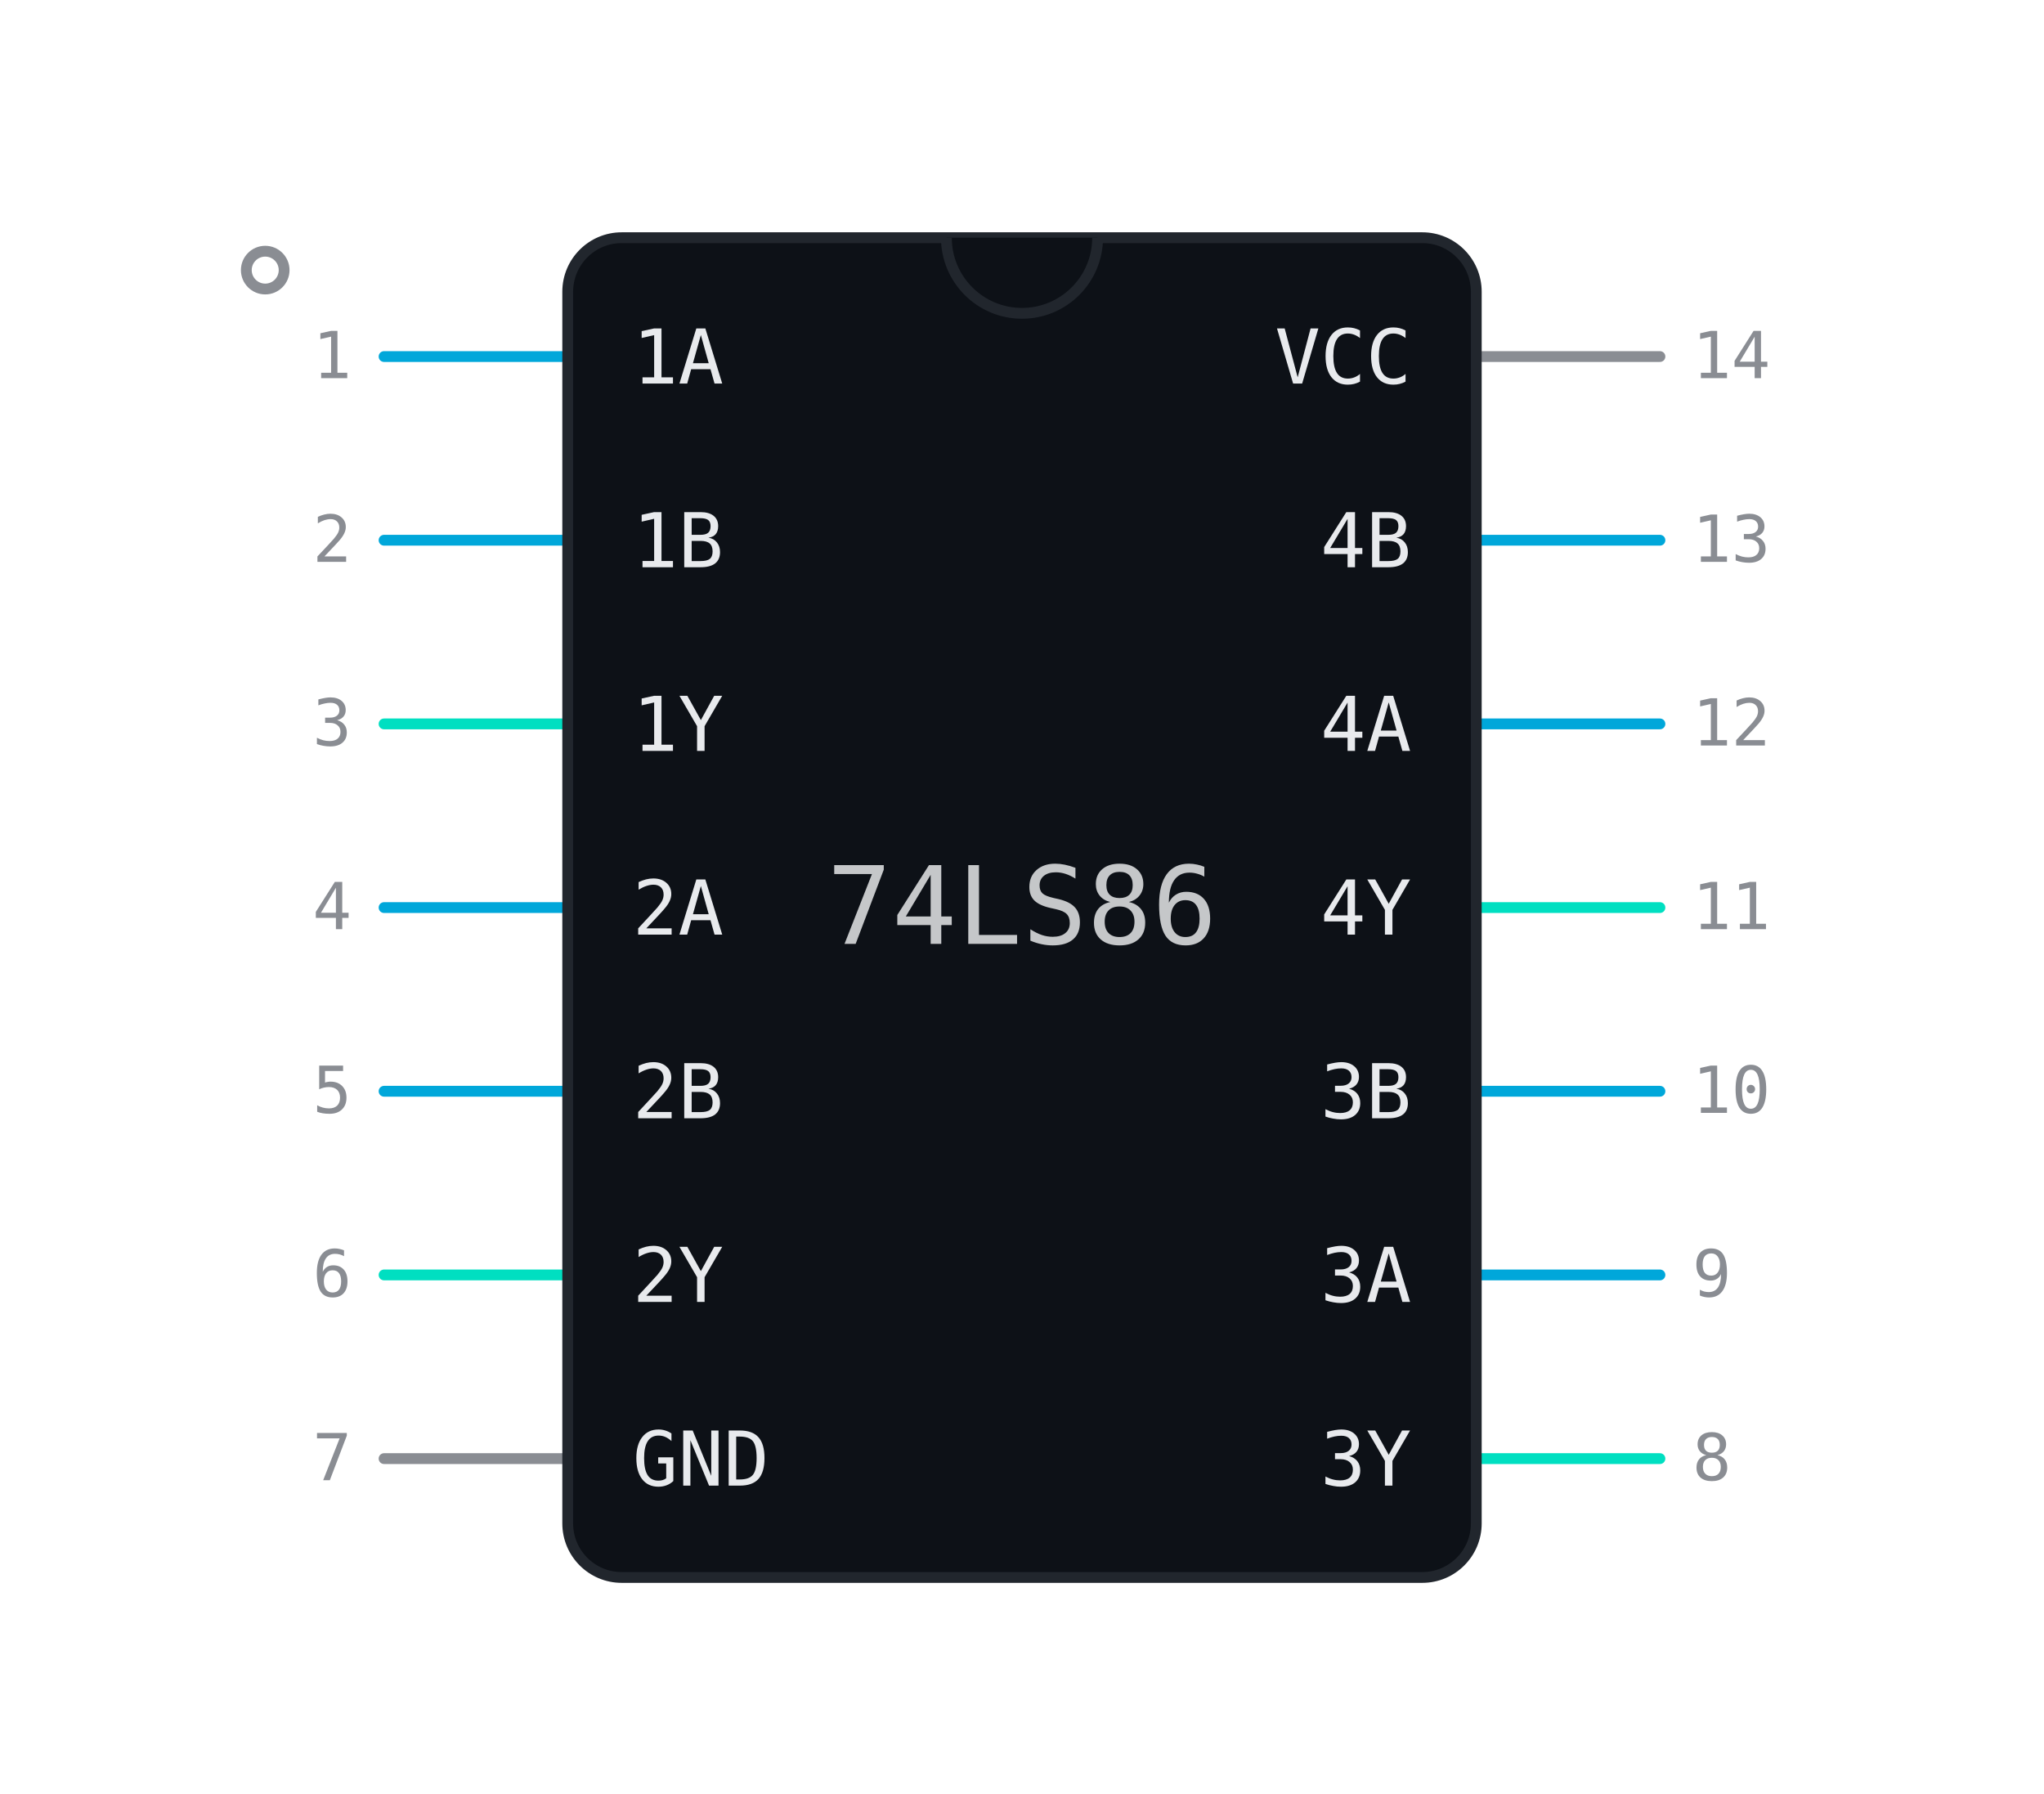
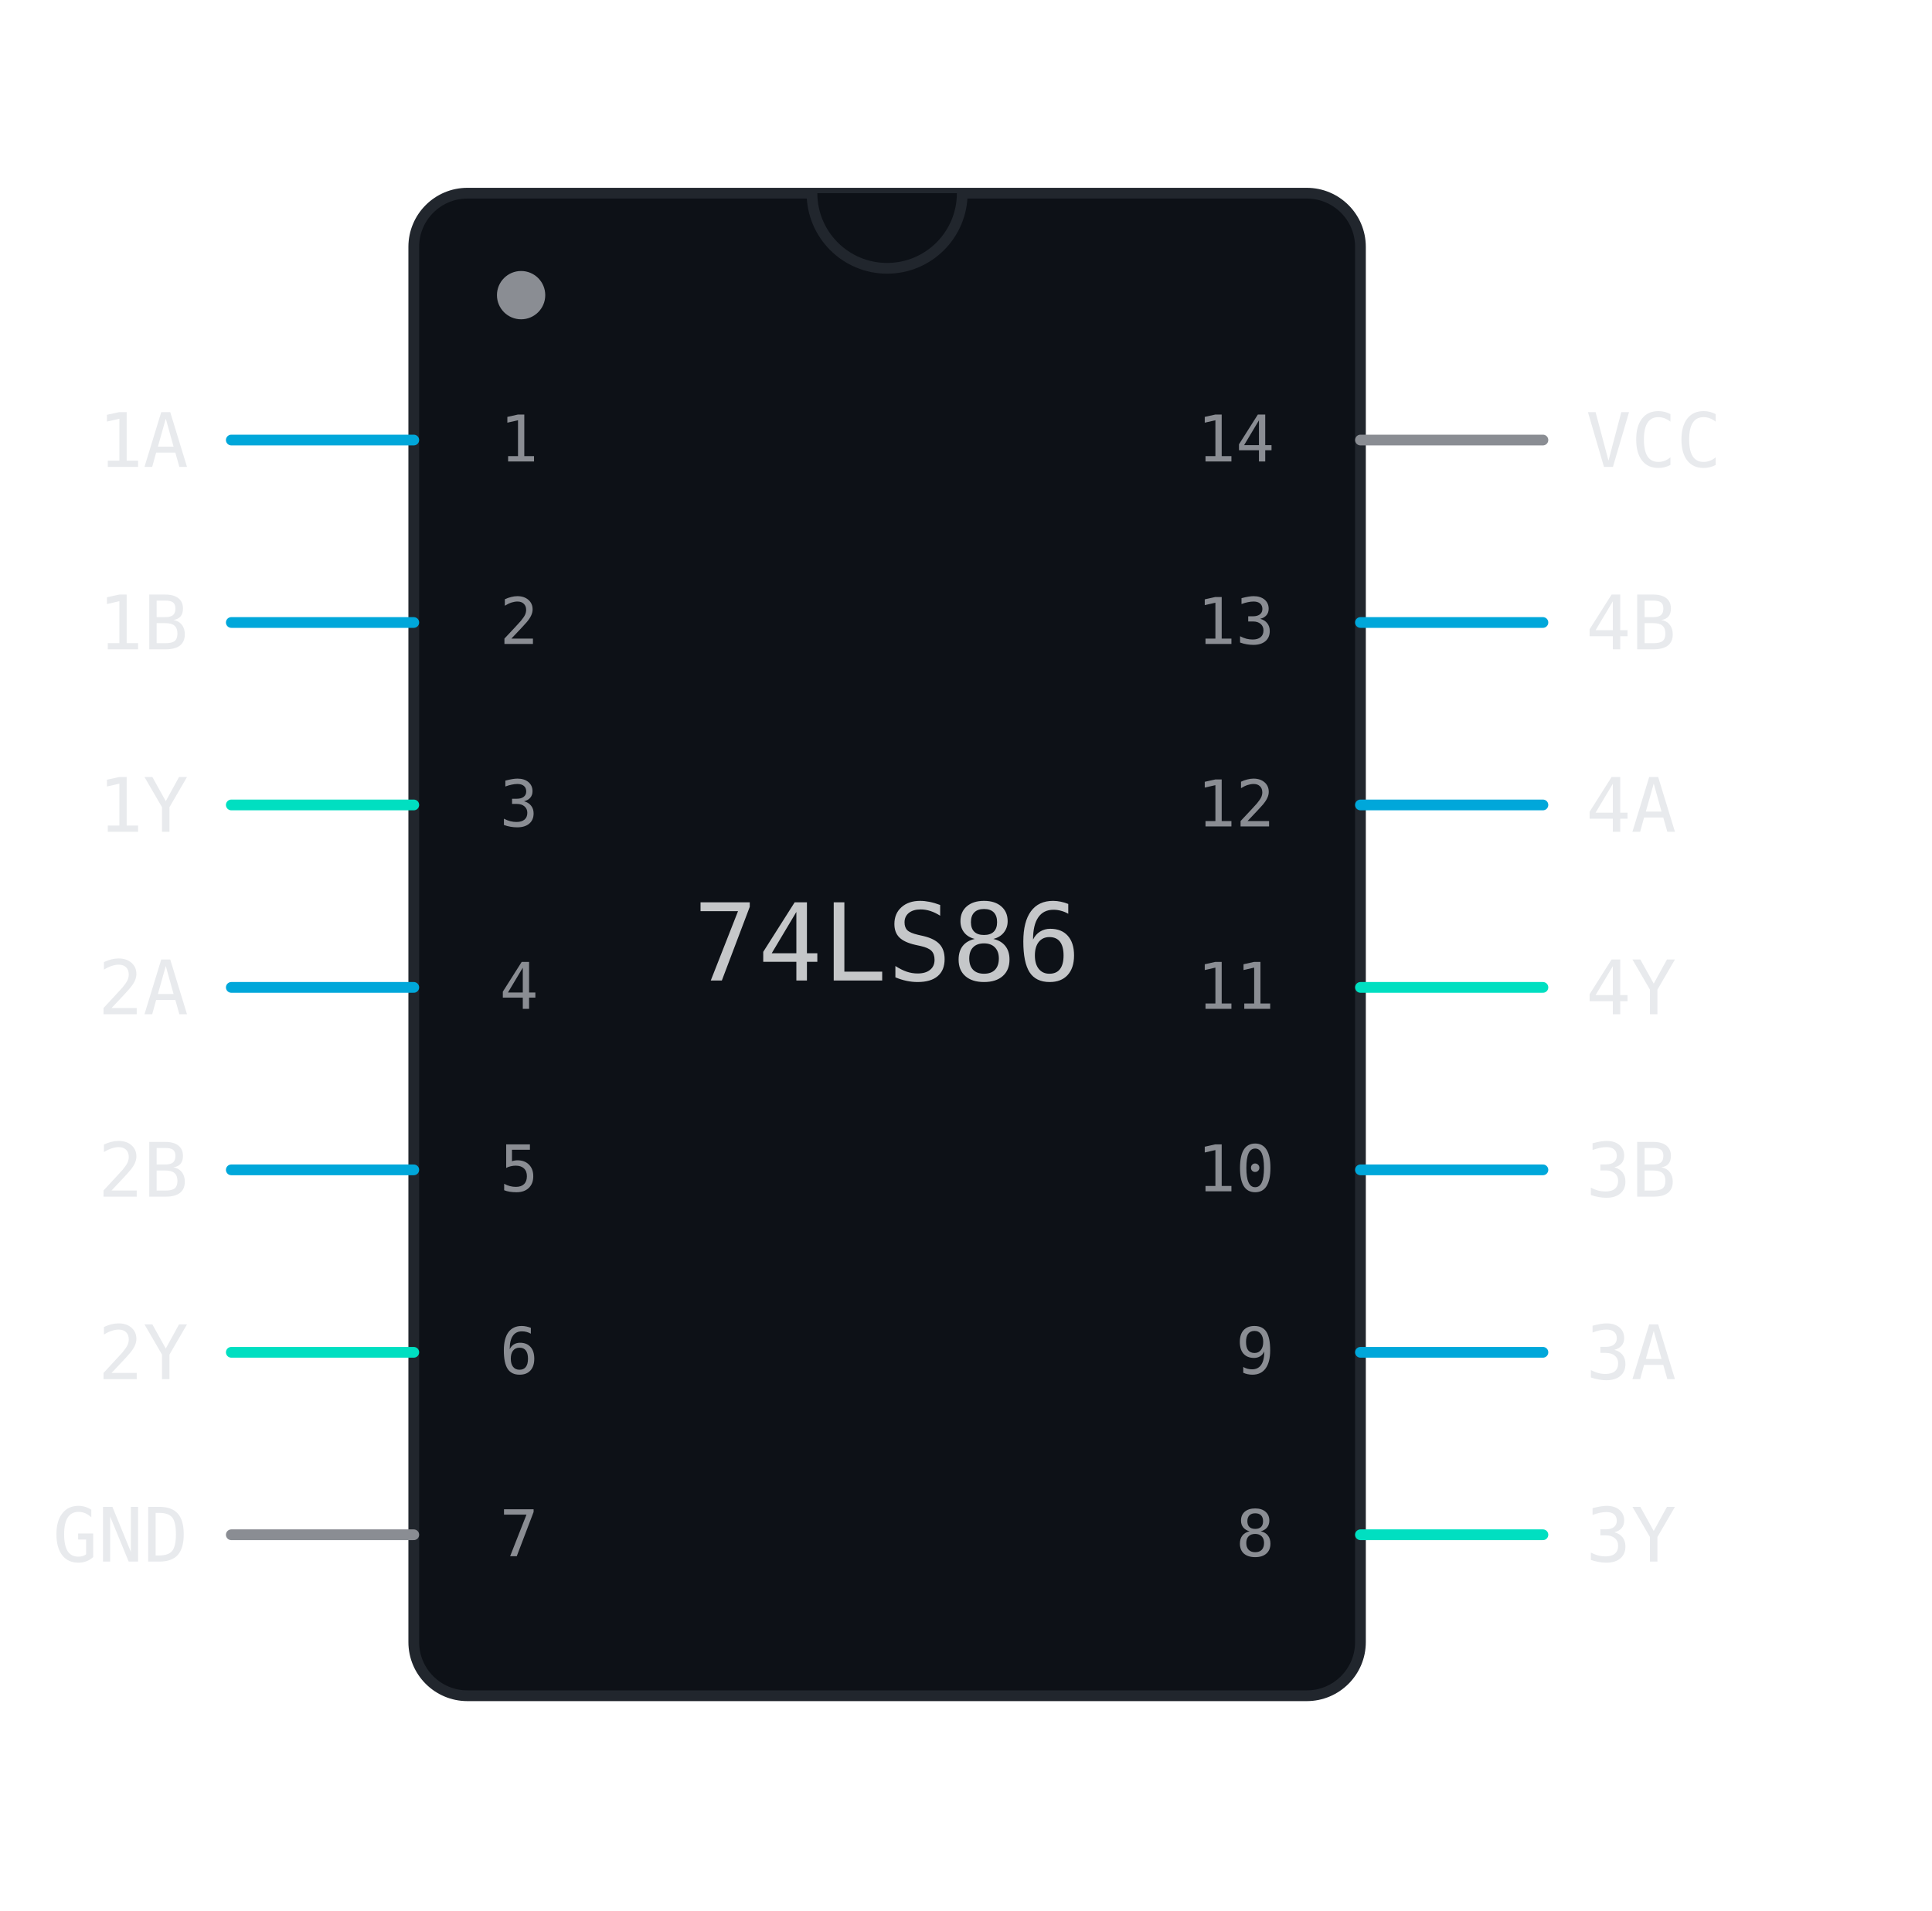
- <svg xmlns="http://www.w3.org/2000/svg" viewBox="0 0 378.4 332" role="img" aria-label="74LS86 pinout">
-   <line x1="71.1" y1="66" x2="105.1" y2="66" stroke="#00a7da" stroke-width="2" stroke-linecap="round" />
-   <text x="65.1" y="70" fill="#8a8d93" font-family="Consolas" font-size="12" font-weight="400" text-anchor="end">1</text>
-   <line x1="71.1" y1="100" x2="105.1" y2="100" stroke="#00a7da" stroke-width="2" stroke-linecap="round" />
-   <text x="65.1" y="104" fill="#8a8d93" font-family="Consolas" font-size="12" font-weight="400" text-anchor="end">2</text>
-   <line x1="71.1" y1="134" x2="105.1" y2="134" stroke="#00dfc1" stroke-width="2" stroke-linecap="round" />
-   <text x="65.1" y="138" fill="#8a8d93" font-family="Consolas" font-size="12" font-weight="400" text-anchor="end">3</text>
-   <line x1="71.1" y1="168" x2="105.1" y2="168" stroke="#00a7da" stroke-width="2" stroke-linecap="round" />
-   <text x="65.1" y="172" fill="#8a8d93" font-family="Consolas" font-size="12" font-weight="400" text-anchor="end">4</text>
-   <line x1="71.1" y1="202" x2="105.1" y2="202" stroke="#00a7da" stroke-width="2" stroke-linecap="round" />
-   <text x="65.1" y="206" fill="#8a8d93" font-family="Consolas" font-size="12" font-weight="400" text-anchor="end">5</text>
-   <line x1="71.1" y1="236" x2="105.1" y2="236" stroke="#00dfc1" stroke-width="2" stroke-linecap="round" />
-   <text x="65.1" y="240" fill="#8a8d93" font-family="Consolas" font-size="12" font-weight="400" text-anchor="end">6</text>
-   <line x1="71.1" y1="270" x2="105.1" y2="270" stroke="#8a8d93" stroke-width="2" stroke-linecap="round" />
-   <text x="65.1" y="274" fill="#8a8d93" font-family="Consolas" font-size="12" font-weight="400" text-anchor="end">7</text>
-   <line x1="273.3" y1="66" x2="307.3" y2="66" stroke="#8a8d93" stroke-width="2" stroke-linecap="round" />
-   <text x="313.3" y="70" fill="#8a8d93" font-family="Consolas" font-size="12" font-weight="400" text-anchor="start">14</text>
-   <line x1="273.3" y1="100" x2="307.3" y2="100" stroke="#00a7da" stroke-width="2" stroke-linecap="round" />
-   <text x="313.3" y="104" fill="#8a8d93" font-family="Consolas" font-size="12" font-weight="400" text-anchor="start">13</text>
-   <line x1="273.3" y1="134" x2="307.3" y2="134" stroke="#00a7da" stroke-width="2" stroke-linecap="round" />
-   <text x="313.3" y="138" fill="#8a8d93" font-family="Consolas" font-size="12" font-weight="400" text-anchor="start">12</text>
-   <line x1="273.3" y1="168" x2="307.3" y2="168" stroke="#00dfc1" stroke-width="2" stroke-linecap="round" />
-   <text x="313.3" y="172" fill="#8a8d93" font-family="Consolas" font-size="12" font-weight="400" text-anchor="start">11</text>
-   <line x1="273.3" y1="202" x2="307.3" y2="202" stroke="#00a7da" stroke-width="2" stroke-linecap="round" />
-   <text x="313.3" y="206" fill="#8a8d93" font-family="Consolas" font-size="12" font-weight="400" text-anchor="start">10</text>
-   <line x1="273.3" y1="236" x2="307.3" y2="236" stroke="#00a7da" stroke-width="2" stroke-linecap="round" />
-   <text x="313.3" y="240" fill="#8a8d93" font-family="Consolas" font-size="12" font-weight="400" text-anchor="start">9</text>
-   <line x1="273.3" y1="270" x2="307.3" y2="270" stroke="#00dfc1" stroke-width="2" stroke-linecap="round" />
-   <text x="313.3" y="274" fill="#8a8d93" font-family="Consolas" font-size="12" font-weight="400" text-anchor="start">8</text>
-   <rect x="105.1" y="44" width="168.2" height="248" rx="10" ry="10" fill="#0d1117" stroke="#21262d" stroke-width="2" />
-   <path d="M175.2,44 A14,14 0 0 0 203.2,44" fill="#0d1117" stroke="#21262d" stroke-width="2" />
-   <circle cx="49.1" cy="50" r="3.5" fill="none" stroke="#8a8d93" stroke-width="2" />
-   <text x="117.1" y="71" fill="#e8eaed" font-family="Consolas" font-size="14" font-weight="400" text-anchor="start">1A</text>
-   <text x="117.1" y="105" fill="#e8eaed" font-family="Consolas" font-size="14" font-weight="400" text-anchor="start">1B</text>
-   <text x="117.1" y="139" fill="#e8eaed" font-family="Consolas" font-size="14" font-weight="400" text-anchor="start">1Y</text>
-   <text x="117.1" y="173" fill="#e8eaed" font-family="Consolas" font-size="14" font-weight="400" text-anchor="start">2A</text>
-   <text x="117.1" y="207" fill="#e8eaed" font-family="Consolas" font-size="14" font-weight="400" text-anchor="start">2B</text>
-   <text x="117.1" y="241" fill="#e8eaed" font-family="Consolas" font-size="14" font-weight="400" text-anchor="start">2Y</text>
-   <text x="117.1" y="275" fill="#e8eaed" font-family="Consolas" font-size="14" font-weight="400" text-anchor="start">GND</text>
-   <text x="261.3" y="71" fill="#e8eaed" font-family="Consolas" font-size="14" font-weight="400" text-anchor="end">VCC</text>
-   <text x="261.3" y="105" fill="#e8eaed" font-family="Consolas" font-size="14" font-weight="400" text-anchor="end">4B</text>
-   <text x="261.3" y="139" fill="#e8eaed" font-family="Consolas" font-size="14" font-weight="400" text-anchor="end">4A</text>
-   <text x="261.3" y="173" fill="#e8eaed" font-family="Consolas" font-size="14" font-weight="400" text-anchor="end">4Y</text>
-   <text x="261.3" y="207" fill="#e8eaed" font-family="Consolas" font-size="14" font-weight="400" text-anchor="end">3B</text>
-   <text x="261.3" y="241" fill="#e8eaed" font-family="Consolas" font-size="14" font-weight="400" text-anchor="end">3A</text>
-   <text x="261.3" y="275" fill="#e8eaed" font-family="Consolas" font-size="14" font-weight="400" text-anchor="end">3Y</text>
-   <text x="189.2" y="174.72" fill="#c5c7c9" font-family="Consolas" font-size="20" font-weight="400" text-anchor="middle">74LS86</text>
+ <svg xmlns="http://www.w3.org/2000/svg" viewBox="0 0 360 356" role="img" aria-label="74LS86 pinout">
+   <rect x="77.1" y="36" width="176.4" height="280" rx="10" ry="10" fill="#0d1117" stroke="#21262d" stroke-width="2" />
+   <path d="M151.3,36 A14,14 0 0 0 179.3,36" fill="#0d1117" stroke="#21262d" stroke-width="2" />
+   <circle cx="97.1" cy="55" r="4.5" fill="#8a8d93" />
+   <line x1="43.1" y1="82" x2="77.1" y2="82" stroke="#00a7da" stroke-width="2" stroke-linecap="round" />
+   <text x="93.1" y="86" fill="#8a8d93" font-family="Consolas" font-size="12" font-weight="400" text-anchor="start">1</text>
+   <text x="35.1" y="87" fill="#e8eaed" font-family="Consolas" font-size="14" font-weight="400" text-anchor="end">1A</text>
+   <line x1="43.1" y1="116" x2="77.1" y2="116" stroke="#00a7da" stroke-width="2" stroke-linecap="round" />
+   <text x="93.1" y="120" fill="#8a8d93" font-family="Consolas" font-size="12" font-weight="400" text-anchor="start">2</text>
+   <text x="35.1" y="121" fill="#e8eaed" font-family="Consolas" font-size="14" font-weight="400" text-anchor="end">1B</text>
+   <line x1="43.1" y1="150" x2="77.1" y2="150" stroke="#00dfc1" stroke-width="2" stroke-linecap="round" />
+   <text x="93.1" y="154" fill="#8a8d93" font-family="Consolas" font-size="12" font-weight="400" text-anchor="start">3</text>
+   <text x="35.1" y="155" fill="#e8eaed" font-family="Consolas" font-size="14" font-weight="400" text-anchor="end">1Y</text>
+   <line x1="43.1" y1="184" x2="77.1" y2="184" stroke="#00a7da" stroke-width="2" stroke-linecap="round" />
+   <text x="93.1" y="188" fill="#8a8d93" font-family="Consolas" font-size="12" font-weight="400" text-anchor="start">4</text>
+   <text x="35.1" y="189" fill="#e8eaed" font-family="Consolas" font-size="14" font-weight="400" text-anchor="end">2A</text>
+   <line x1="43.1" y1="218" x2="77.1" y2="218" stroke="#00a7da" stroke-width="2" stroke-linecap="round" />
+   <text x="93.1" y="222" fill="#8a8d93" font-family="Consolas" font-size="12" font-weight="400" text-anchor="start">5</text>
+   <text x="35.1" y="223" fill="#e8eaed" font-family="Consolas" font-size="14" font-weight="400" text-anchor="end">2B</text>
+   <line x1="43.1" y1="252" x2="77.1" y2="252" stroke="#00dfc1" stroke-width="2" stroke-linecap="round" />
+   <text x="93.1" y="256" fill="#8a8d93" font-family="Consolas" font-size="12" font-weight="400" text-anchor="start">6</text>
+   <text x="35.1" y="257" fill="#e8eaed" font-family="Consolas" font-size="14" font-weight="400" text-anchor="end">2Y</text>
+   <line x1="43.1" y1="286" x2="77.1" y2="286" stroke="#8a8d93" stroke-width="2" stroke-linecap="round" />
+   <text x="93.1" y="290" fill="#8a8d93" font-family="Consolas" font-size="12" font-weight="400" text-anchor="start">7</text>
+   <text x="35.1" y="291" fill="#e8eaed" font-family="Consolas" font-size="14" font-weight="400" text-anchor="end">GND</text>
+   <line x1="287.5" y1="82" x2="253.5" y2="82" stroke="#8a8d93" stroke-width="2" stroke-linecap="round" />
+   <text x="237.5" y="86" fill="#8a8d93" font-family="Consolas" font-size="12" font-weight="400" text-anchor="end">14</text>
+   <text x="295.5" y="87" fill="#e8eaed" font-family="Consolas" font-size="14" font-weight="400" text-anchor="start">VCC</text>
+   <line x1="287.5" y1="116" x2="253.5" y2="116" stroke="#00a7da" stroke-width="2" stroke-linecap="round" />
+   <text x="237.5" y="120" fill="#8a8d93" font-family="Consolas" font-size="12" font-weight="400" text-anchor="end">13</text>
+   <text x="295.5" y="121" fill="#e8eaed" font-family="Consolas" font-size="14" font-weight="400" text-anchor="start">4B</text>
+   <line x1="287.5" y1="150" x2="253.5" y2="150" stroke="#00a7da" stroke-width="2" stroke-linecap="round" />
+   <text x="237.5" y="154" fill="#8a8d93" font-family="Consolas" font-size="12" font-weight="400" text-anchor="end">12</text>
+   <text x="295.5" y="155" fill="#e8eaed" font-family="Consolas" font-size="14" font-weight="400" text-anchor="start">4A</text>
+   <line x1="287.5" y1="184" x2="253.5" y2="184" stroke="#00dfc1" stroke-width="2" stroke-linecap="round" />
+   <text x="237.5" y="188" fill="#8a8d93" font-family="Consolas" font-size="12" font-weight="400" text-anchor="end">11</text>
+   <text x="295.5" y="189" fill="#e8eaed" font-family="Consolas" font-size="14" font-weight="400" text-anchor="start">4Y</text>
+   <line x1="287.5" y1="218" x2="253.5" y2="218" stroke="#00a7da" stroke-width="2" stroke-linecap="round" />
+   <text x="237.5" y="222" fill="#8a8d93" font-family="Consolas" font-size="12" font-weight="400" text-anchor="end">10</text>
+   <text x="295.5" y="223" fill="#e8eaed" font-family="Consolas" font-size="14" font-weight="400" text-anchor="start">3B</text>
+   <line x1="287.5" y1="252" x2="253.5" y2="252" stroke="#00a7da" stroke-width="2" stroke-linecap="round" />
+   <text x="237.5" y="256" fill="#8a8d93" font-family="Consolas" font-size="12" font-weight="400" text-anchor="end">9</text>
+   <text x="295.5" y="257" fill="#e8eaed" font-family="Consolas" font-size="14" font-weight="400" text-anchor="start">3A</text>
+   <line x1="287.5" y1="286" x2="253.5" y2="286" stroke="#00dfc1" stroke-width="2" stroke-linecap="round" />
+   <text x="237.5" y="290" fill="#8a8d93" font-family="Consolas" font-size="12" font-weight="400" text-anchor="end">8</text>
+   <text x="295.5" y="291" fill="#e8eaed" font-family="Consolas" font-size="14" font-weight="400" text-anchor="start">3Y</text>
+   <text x="165.3" y="182.72" fill="#c5c7c9" font-family="Consolas" font-size="20" font-weight="400" text-anchor="middle">74LS86</text>
</svg>
